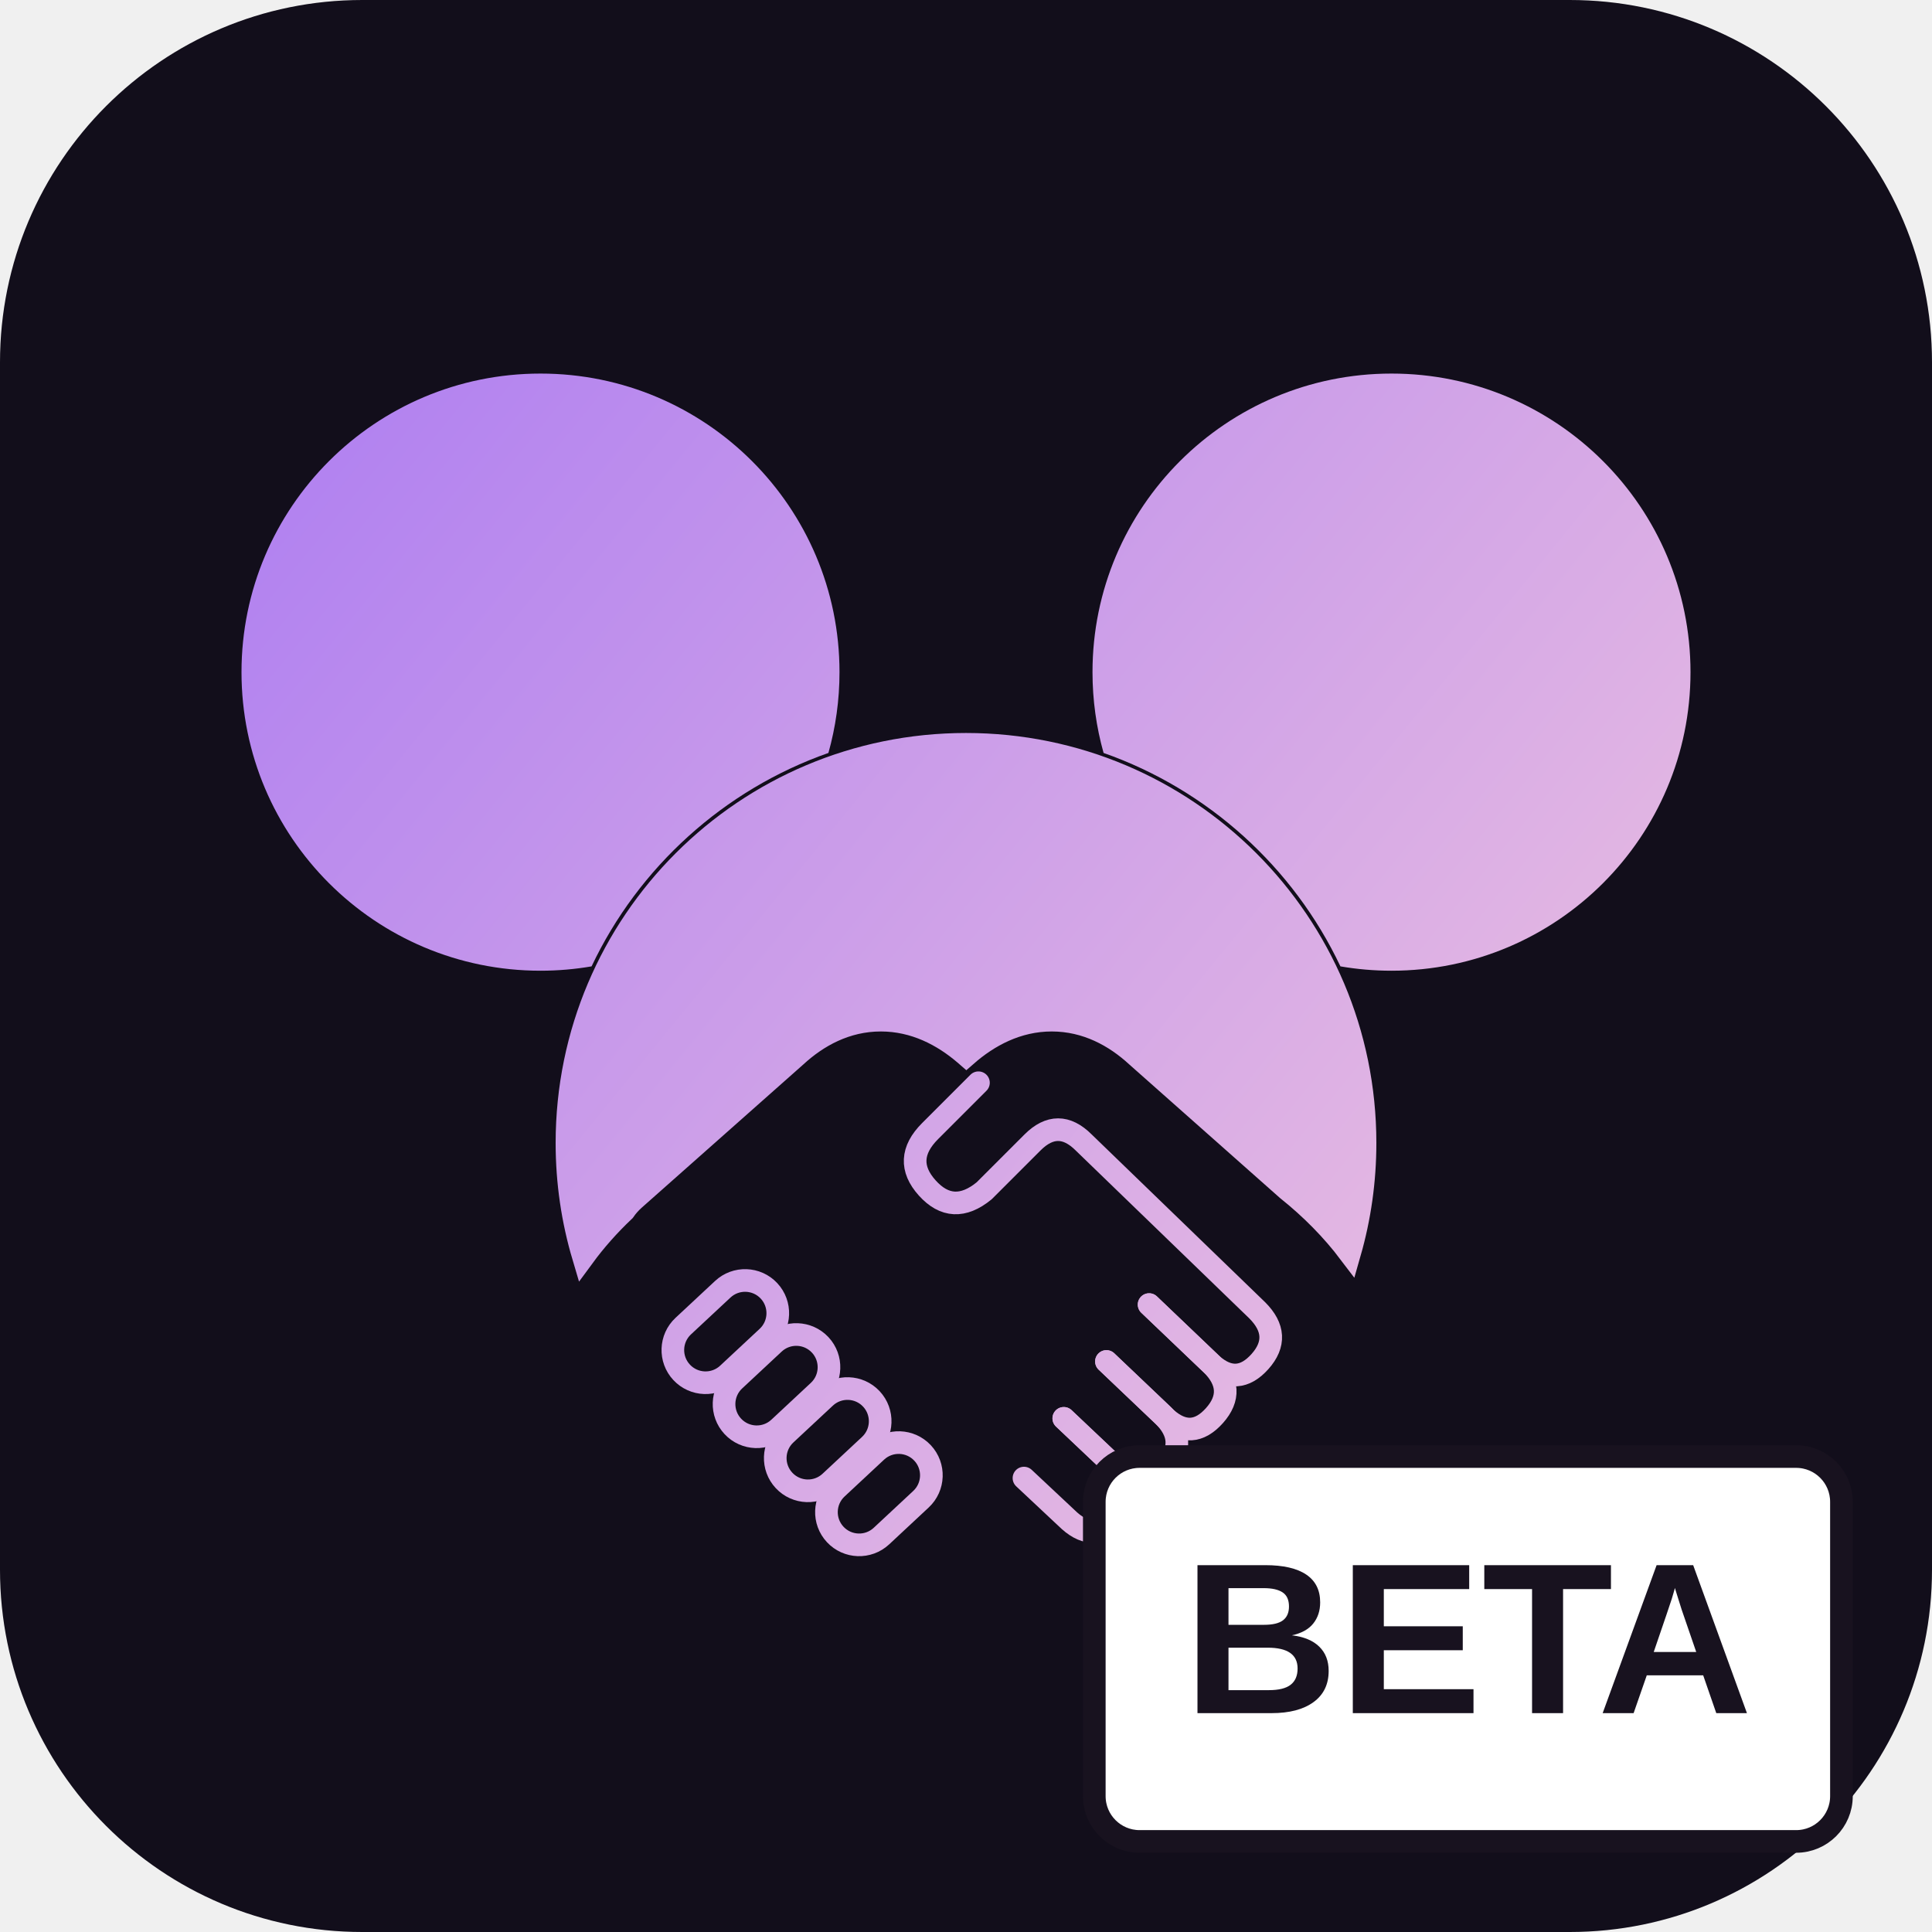
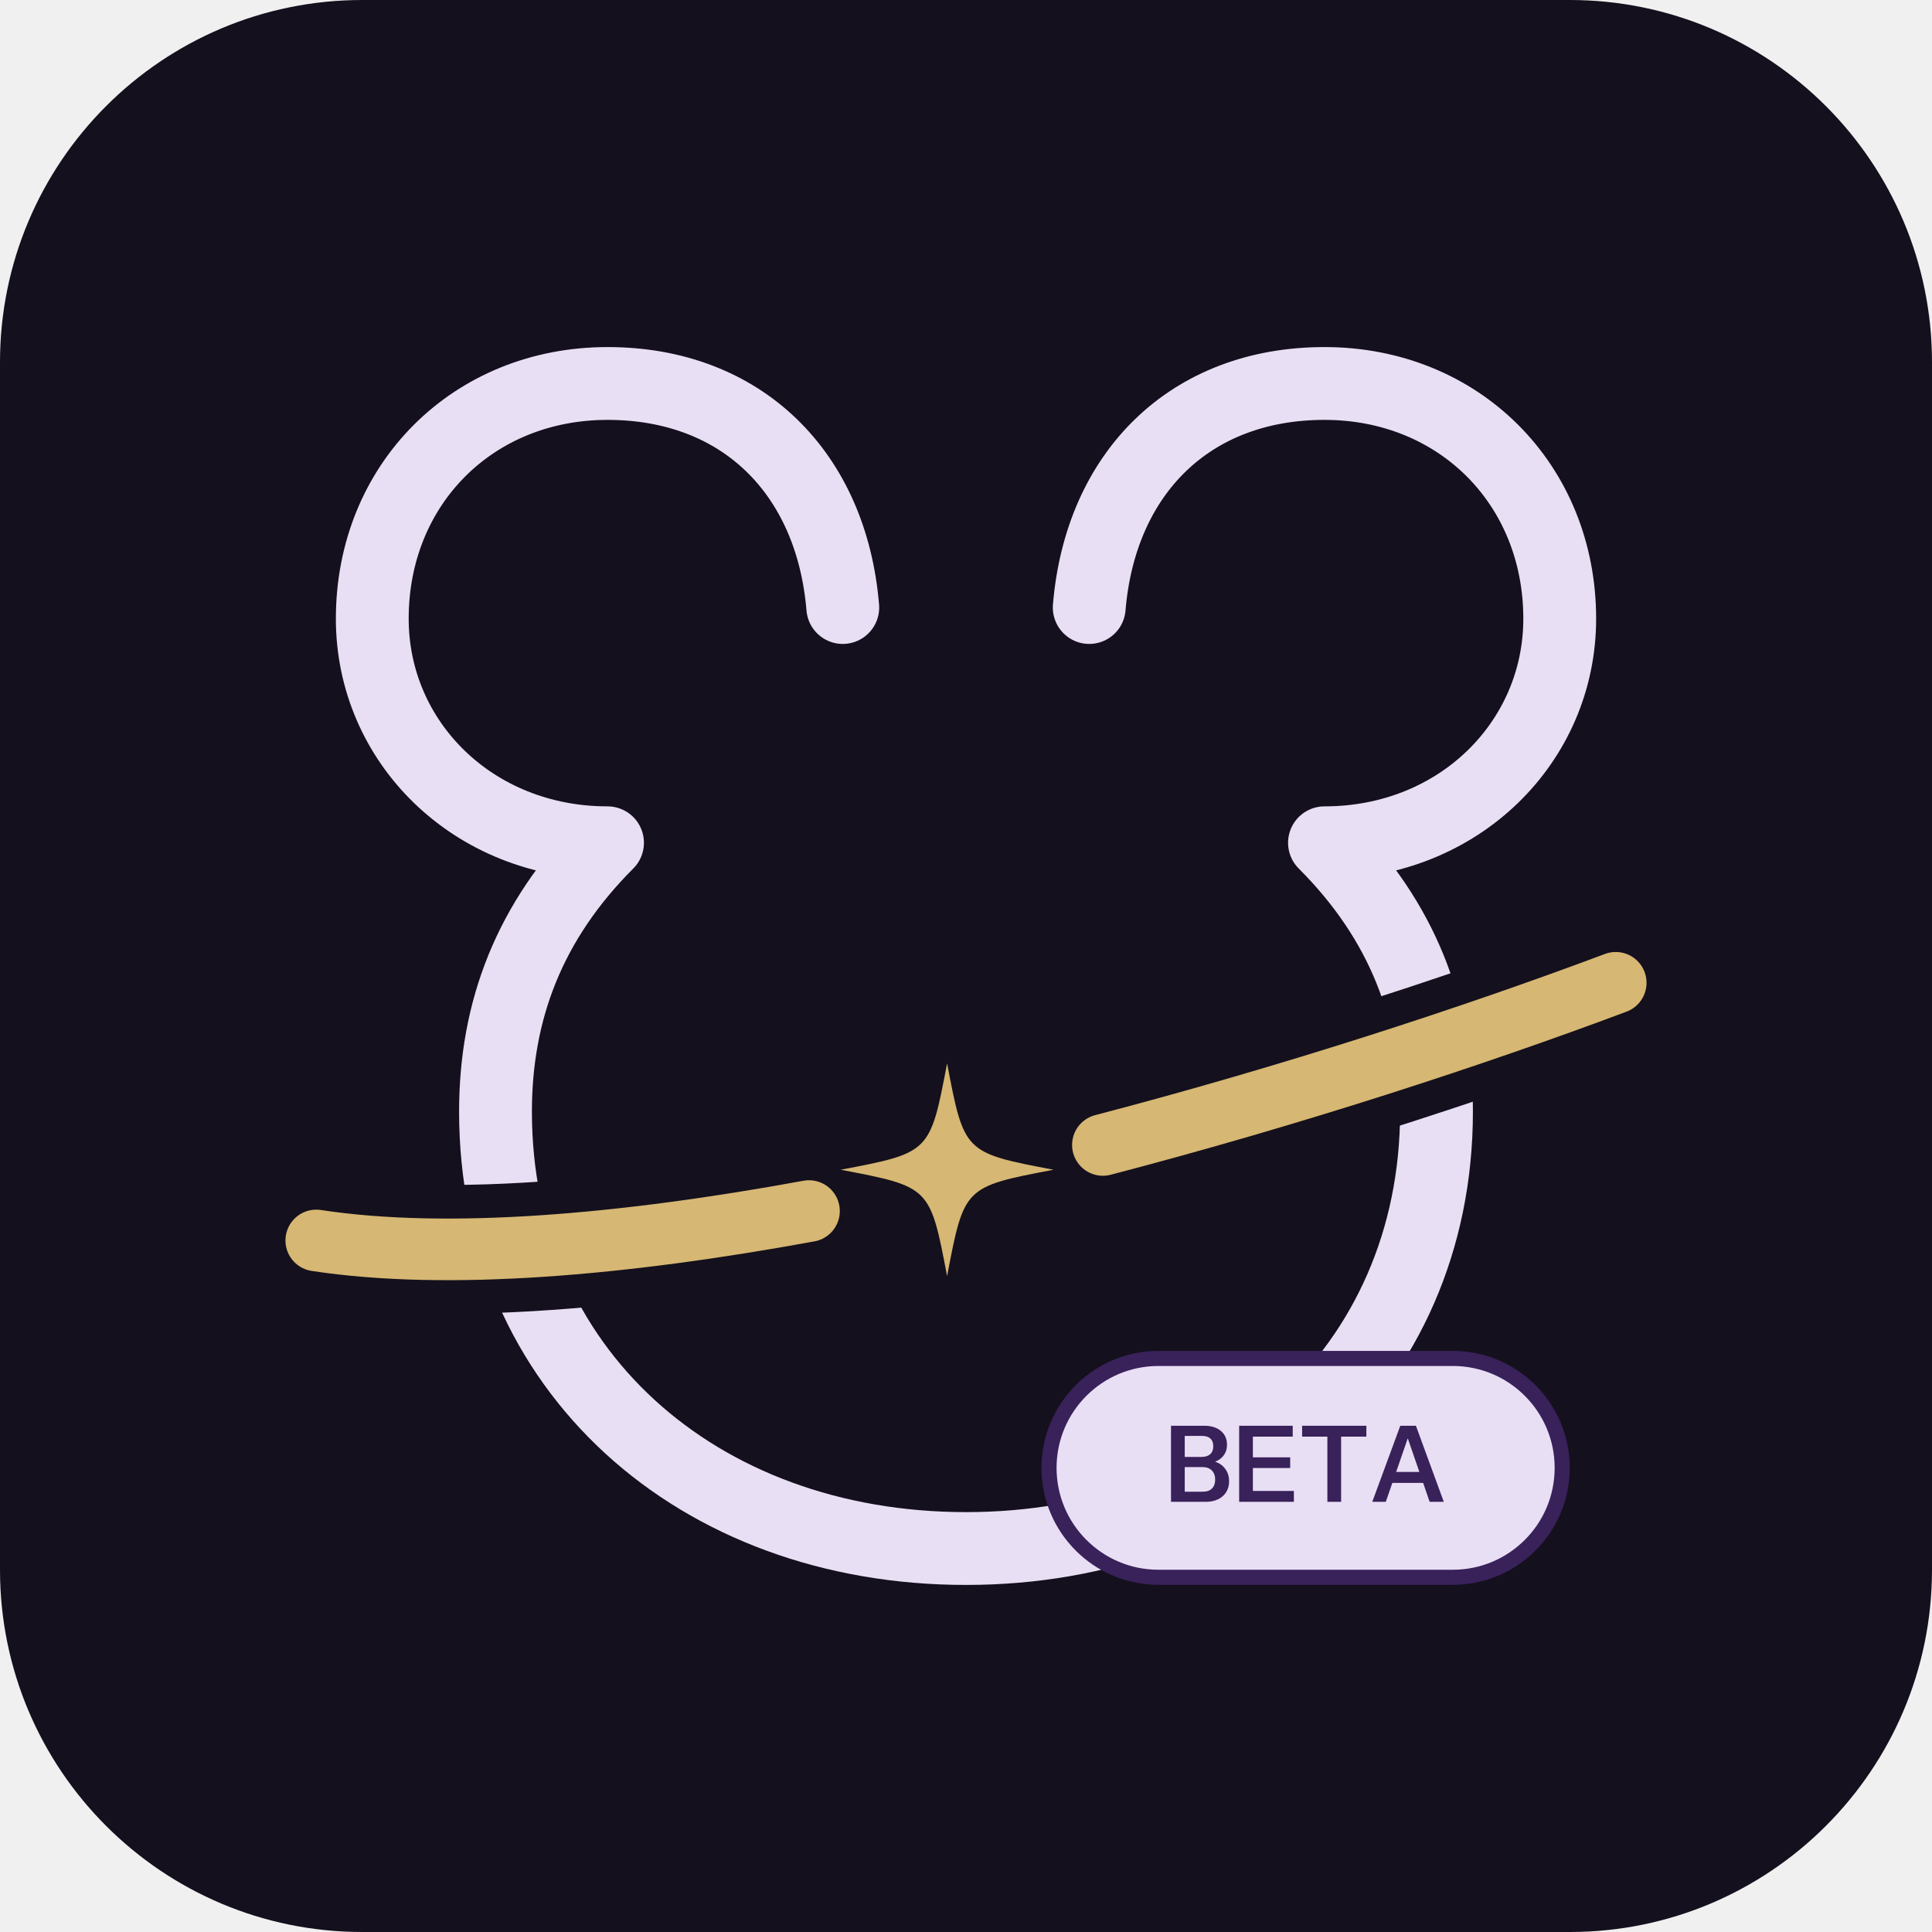
- <svg xmlns="http://www.w3.org/2000/svg" width="512" height="512" viewBox="0 0 512 512" fill="none">
-   <defs>
-     <linearGradient id="brand-gradient" x1="0" y1="0" x2="512" y2="418.648" gradientUnits="userSpaceOnUse">
-       <stop offset="0" stop-color="hsl(265 80% 72%)" />
-       <stop offset="1" stop-color="#F3C8DE" />
-     </linearGradient>
-   </defs>
-   <rect width="512" height="512" rx="96" ry="96" fill="hsl(258 30% 8%)" />
-   <g transform="translate(64 99) scale(0.75)">
-     <path d="M105.651 0C164 0 211.302 47.234 211.302 105.5C211.302 115.393 209.935 124.968 207.385 134.048C170.444 147.041 140.3 174.428 123.698 209.464C117.834 210.472 111.804 211 105.651 211C47.301 211 0 163.766 0 105.5C0 47.234 47.301 0 105.651 0Z" fill="url(#brand-gradient)" />
-     <path d="M406.349 0C464.699 0 512 47.234 512 105.5C512 163.766 464.699 211 406.349 211C400.196 211 394.165 210.472 388.3 209.464C371.699 174.428 341.555 147.041 304.614 134.048C302.064 124.968 300.698 115.393 300.698 105.5C300.698 47.234 348 0 406.349 0Z" fill="url(#brand-gradient)" />
-     <path d="M256 131C333.872 131 397 194.067 397 271.864C397 285.332 395.106 298.358 391.573 310.692C385.417 302.557 378.008 295.032 369.542 288.268L316.382 241.158C308.73 234.104 298.603 228.467 286.301 228.467C274.064 228.467 263.885 234.05 256.107 240.851L255.563 240.379C247.857 233.793 237.867 228.467 225.915 228.467C213.604 228.467 203.472 234.111 195.818 241.173L138.786 291.716C137.397 292.947 136.197 294.311 135.186 295.772C129.822 300.854 125.006 306.28 120.806 312C117.028 299.28 115 285.808 115 271.864C115 194.067 178.128 131 256 131Z" fill="url(#brand-gradient)" stroke="url(#brand-gradient)" stroke-width="8" />
-     <path d="M260.401 250.582L243.316 267.667C236.616 274.367 236.281 281.067 242.311 287.767C248.341 294.466 255.041 294.801 262.411 288.771L279.496 271.687C285.526 265.657 291.556 265.657 297.585 271.687L358.89 330.981C364.92 337.011 365.255 343.041 359.895 349.071C354.535 355.101 348.84 355.436 342.81 350.076L320.7 328.971" stroke="url(#brand-gradient)" stroke-width="8" stroke-linecap="round" stroke-linejoin="round" />
-     <path d="M320.7 328.971L342.81 350.075C348.84 356.105 349.175 362.135 343.815 368.165C338.455 374.195 332.76 374.53 326.73 369.17L305.625 349.07" stroke="url(#brand-gradient)" stroke-width="8" stroke-linecap="round" stroke-linejoin="round" />
-     <path d="M305.625 349.071L325.725 368.166C331.755 374.195 332.09 380.225 326.73 386.255C321.37 392.285 315.675 392.62 309.645 387.26L290.551 369.171" stroke="url(#brand-gradient)" stroke-width="8" stroke-linecap="round" stroke-linejoin="round" />
-     <path d="M290.551 369.17L308.64 386.255C314.67 392.285 315.005 398.315 309.645 404.345C304.285 410.375 298.59 410.71 292.56 405.35L276.481 390.275" stroke="url(#brand-gradient)" stroke-width="8" stroke-linecap="round" stroke-linejoin="round" />
-     <path d="M170.058 323.554L156.093 336.577C151.424 340.93 151.169 348.243 155.522 352.911C159.875 357.58 167.189 357.835 171.857 353.482L185.822 340.459C190.49 336.106 190.745 328.793 186.392 324.125C182.039 319.457 174.726 319.201 170.058 323.554Z" stroke="url(#brand-gradient)" stroke-width="8" />
-     <path d="M188.147 342.649L174.182 355.672C169.514 360.025 169.259 367.338 173.612 372.006C177.965 376.674 185.278 376.93 189.946 372.577L203.911 359.554C208.58 355.201 208.835 347.888 204.482 343.219C200.129 338.551 192.815 338.296 188.147 342.649Z" stroke="url(#brand-gradient)" stroke-width="8" />
-     <path d="M206.237 361.744L192.272 374.766C187.604 379.12 187.349 386.433 191.702 391.101C196.055 395.769 203.368 396.025 208.036 391.671L222.001 378.649C226.67 374.296 226.925 366.982 222.572 362.314C218.219 357.646 210.906 357.391 206.237 361.744Z" stroke="url(#brand-gradient)" stroke-width="8" />
-     <path d="M224.327 380.838L210.362 393.861C205.694 398.214 205.438 405.527 209.792 410.195C214.145 414.863 221.458 415.119 226.126 410.766L240.091 397.743C244.759 393.39 245.015 386.077 240.662 381.408C236.308 376.74 228.995 376.485 224.327 380.838Z" stroke="url(#brand-gradient)" stroke-width="8" />
+ <svg xmlns="http://www.w3.org/2000/svg" viewBox="0 0 256 256">
+   <rect width="256" height="256" rx="48" fill="#14101D" />
+   <g transform="translate(33 33) scale(0.7421875)">
+     <defs>
+       <mask id="cut" maskUnits="userSpaceOnUse" x="-16" y="-16" width="288" height="288">
+         <rect x="-16" y="-16" width="288" height="288" fill="white" />
+         <path d="M12 177C71 186 180 155 244 131" fill="none" stroke="black" stroke-width="23" stroke-linecap="round" stroke-linejoin="round" />
+       </mask>
+     </defs>
+     <path d="M106 64C104 40 88 24 64 24C40 24 22 42 22 66C22 88 40 106 64 106C50 120 44 136 44 154C44 200 80 232 128 232C176 232 212 200 212 154C212 136 206 120 192 106C216 106 234 88 234 66C234 42 216 24 192 24C168 24 152 40 150 64" fill="none" stroke="#E9DFF5" stroke-width="13" stroke-linecap="round" stroke-linejoin="round" mask="url(#cut)" />
+     <path d="M12.00 177.00C35.42 180.57 66.73 177.84 99.97 171.75 M152.44 159.95C186.09 151.16 218.59 140.53 244.00 131.00" fill="none" stroke="#D6B773" stroke-width="11" stroke-linecap="round" stroke-linejoin="round" />
+     <path d="M124.625 145.375C127.665 161.335 127.665 161.335 143.625 164.375C127.665 167.415 127.665 167.415 124.625 183.375C121.585 167.415 121.585 167.415 105.625 164.375C121.585 161.335 121.585 161.335 124.625 145.375Z" fill="#D6B773" />
  </g>
-   <g>
-     <rect x="290" y="386" width="198" height="102" rx="12" fill="white" stroke="#18121f" stroke-width="6" />
-     <text x="389" y="454" text-anchor="middle" font-family="Arial, sans-serif" font-weight="bold" font-size="57" fill="#18121f">BETA</text>
+   <g aria-label="BETA">
+     <rect x="139" y="180" width="68" height="29" rx="14.5" fill="#E9DFF5" stroke="#39215A" stroke-width="2" />
+     <g transform="translate(173 199)" fill="#39215A">
+       <g transform="translate(-18.704 0)">
+         <path transform="translate(0 0) scale(0.014 -0.014)" d="M164 0L164 96L365 96Q420 96 450 126.5Q480 157 480 210Q480 265 448 297Q416 329 359 329L164 329L164 425L350 425Q404 425 433 451Q462 477 462 526Q462 574 434.5 599Q407 624 354 624L164 624L164 720L378 720Q475 720 533.5 671.5Q592 623 592 540Q592 488 567.5 449.5Q543 411 502 390Q461 369 409 369L414 390Q469 390 514 365.5Q559 341 585.5 297Q612 253 612 195Q612 136 584.5 92Q557 48 507.5 24Q458 0 391 0ZM62 0L62 720L192 720L192 0Z" />
+         <path transform="translate(9.03 0) scale(0.014 -0.014)" d="M62 0L62 720L192 720L192 0ZM124 0L124 103L580 103L580 0ZM124 320L124 421L545 421L545 320ZM124 617L124 720L569 720L569 617Z" />
+         <path transform="translate(17.85 0) scale(0.014 -0.014)" d="M267 0L267 617L28 617L28 720L636 720L636 617L397 617L397 0Z" />
+         <path transform="translate(27.146 0) scale(0.014 -0.014)" d="M28 0L293 720L405 720L156 0ZM571 0L323 720L441 720L705 0ZM165 283L559 283L559 179L165 179Z" />
+       </g>
+     </g>
  </g>
</svg>
